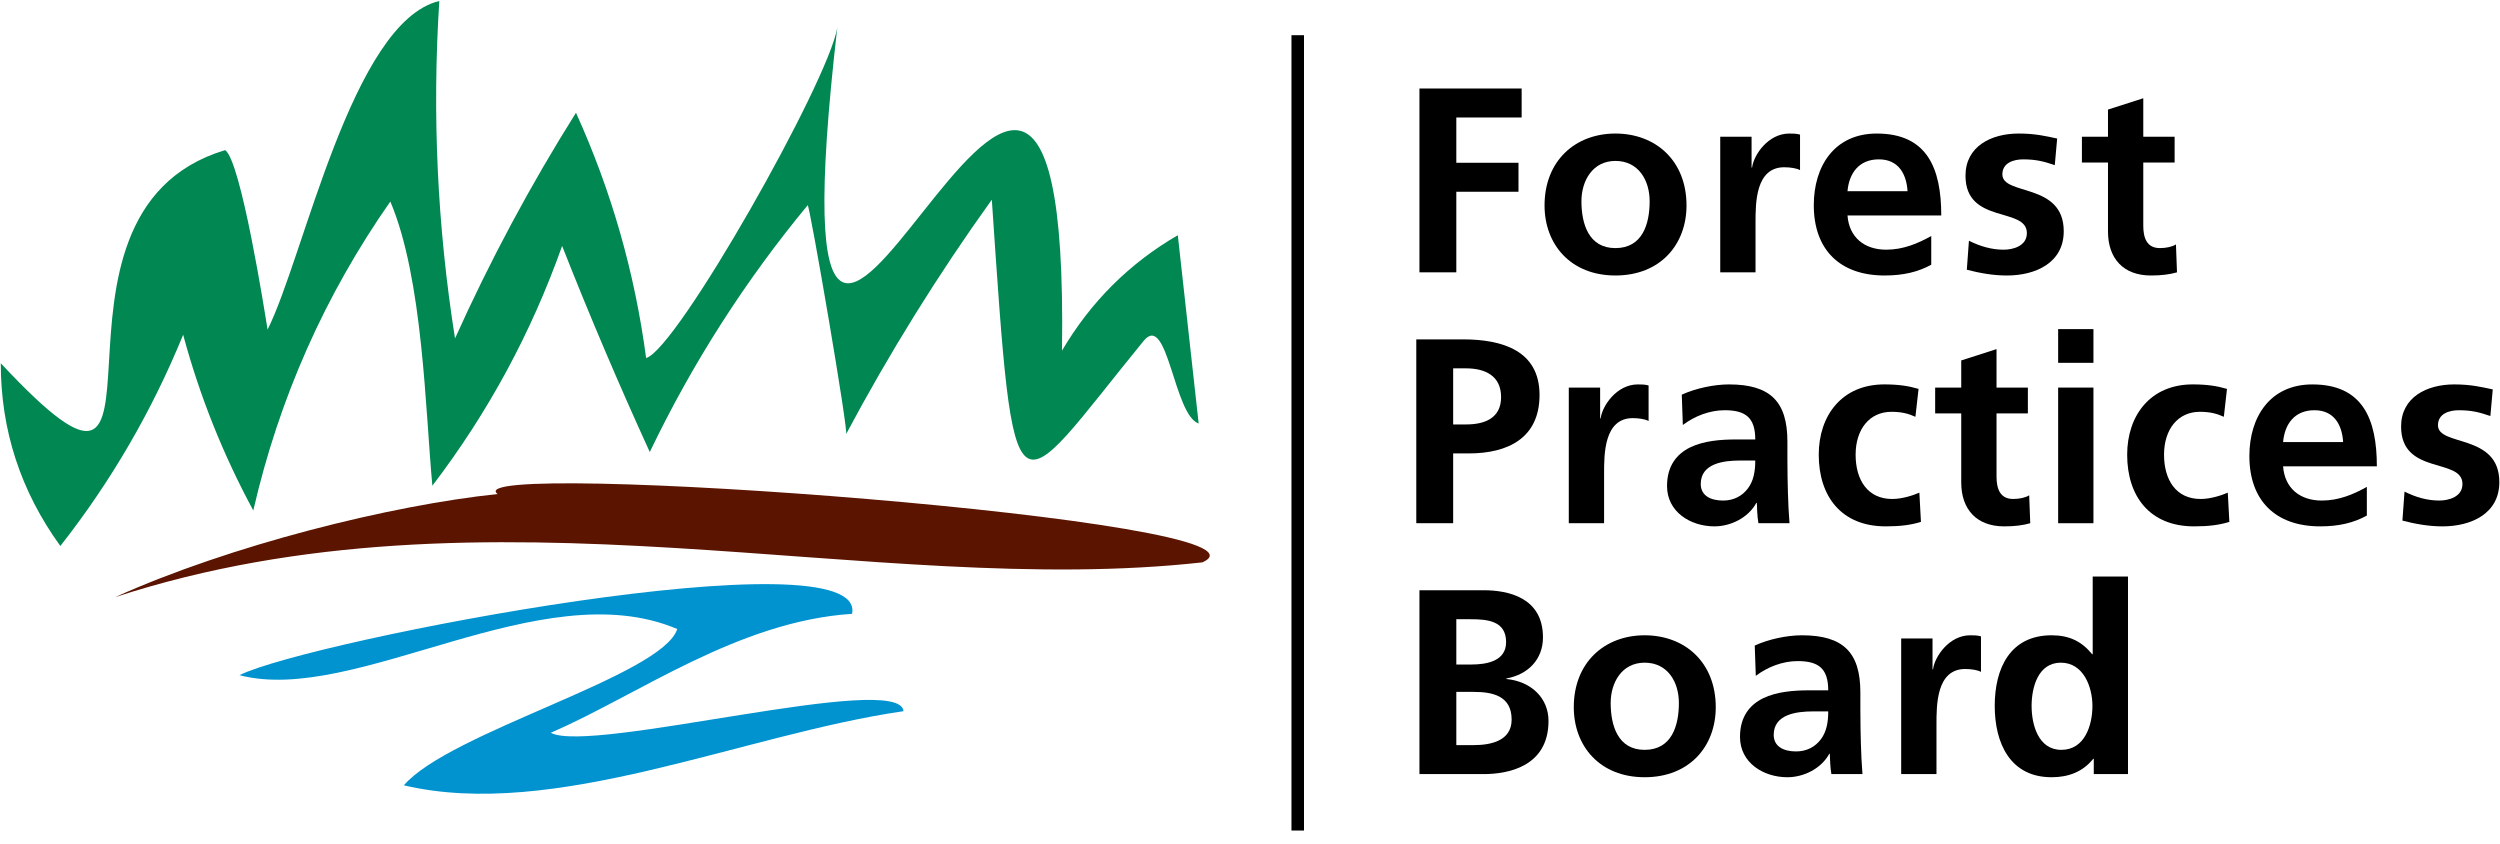
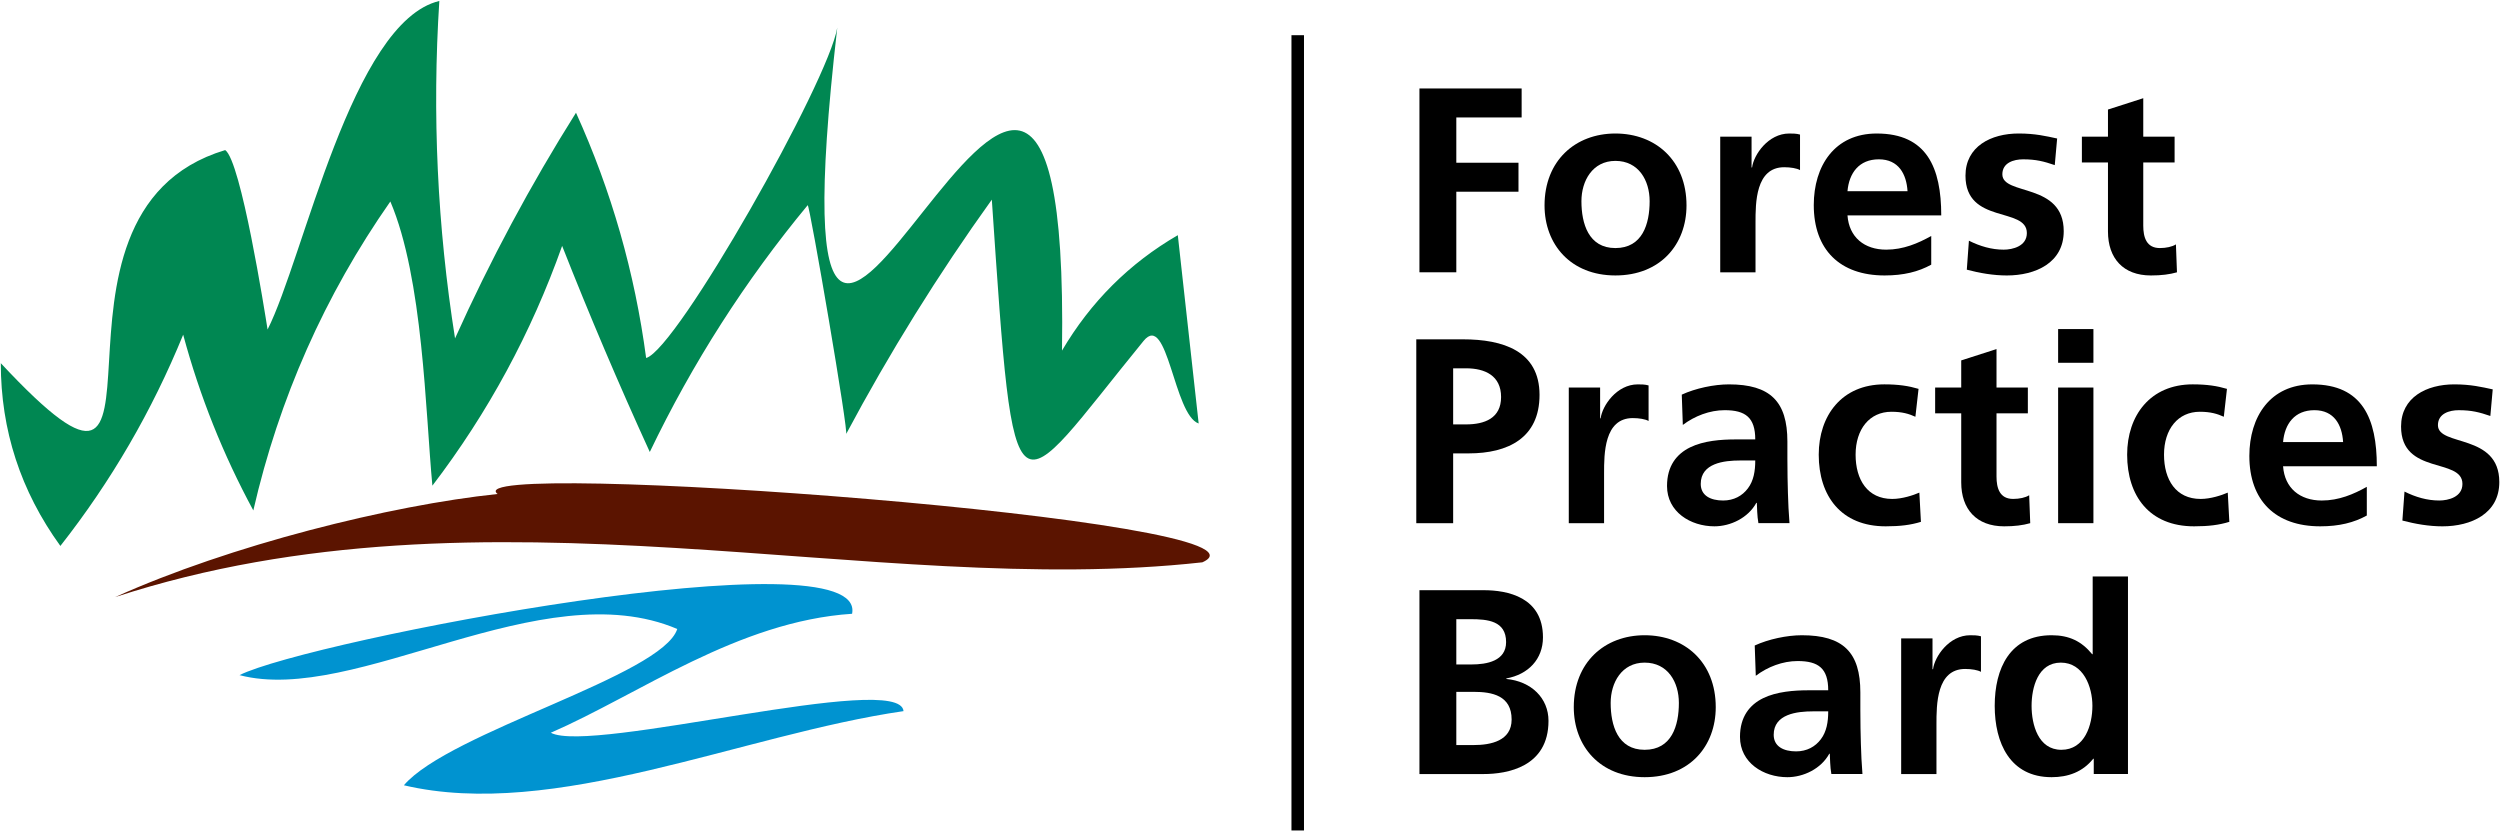
- <svg xmlns="http://www.w3.org/2000/svg" version="1.1" width="118.86" height="40.08" viewBox="120.923 538.964 118.863 40.078" fill="#000000">
+ <svg xmlns="http://www.w3.org/2000/svg" version="1.1" width="118.86" height="39.57" viewBox="120.923 538.964 118.863 39.572" fill="#000000">
  <defs>
    <clipPath id="clip_5">
      <path transform="matrix(1,0,0,-1,0,612)" d="M120.96 33.55H239.755V72.991H120.96Z" />
    </clipPath>
  </defs>
  <g>
    <g clip-path="url(#clip_5)">
      <path transform="matrix(1,0,0,-1,177.9139,559.0995)" d="M0 0C-1.186 .404-1.469 5.334-2.617 3.929-8.916-3.782-8.747-5.371-9.835 10.643-12.39 7.082-14.701 3.365-16.766-.51-16.6-.625-18.508 10.485-18.59 10.379-21.566 6.783-24.069 2.871-26.097-1.355-27.574 1.874-28.964 5.14-30.265 8.444-31.73 4.314-33.786 .514-36.434-2.956-36.766 .566-36.874 6.898-38.433 10.555-41.553 6.091-43.724 1.195-44.948-4.134-46.384-1.48-47.497 1.305-48.283 4.222-49.765 .594-51.711-2.753-54.122-5.822-56.011-3.211-56.955-.314-56.954 2.867-47.352-7.428-56.393 9.965-46.285 13-45.534 12.481-44.404 5.313-44.27 4.468-42.544 7.878-40.264 19.096-36.104 20.09-36.449 14.714-36.199 9.366-35.357 4.046-33.687 7.758-31.77 11.335-29.606 14.776-27.921 11.06-26.809 7.172-26.271 3.114-24.808 3.513-17.596 16.268-17.183 18.822-20.951-14.028-6.05 33.517-6.498 3.466-5.132 5.785-3.297 7.615-.992 8.954-.661 5.969-.331 2.984 0 0" fill="#008752" />
      <path transform="matrix(1,0,0,-1,178.089,565.7003)" d="M0 0C-7.853-.873-16.345 .157-25.089 .685-33.834 1.211-42.831 1.235-51.692-1.653-48.961-.421-45.69 .671-42.464 1.522-39.238 2.372-36.058 2.982-33.507 3.249-34.64 4.102-25.137 3.788-15.915 3.011-6.691 2.235 2.253 .996 0 0" fill="#5b1400" />
      <path transform="matrix(1,0,0,-1,163.881,572.7758)" d="M0 0C-7.675-1.113-16.615-5.209-23.757-3.525-21.582-.985-11.474 1.679-10.758 3.906-17.219 6.653-26.048 .264-31.573 1.712-28.268 3.363-1.673 8.499-2.446 4.629-7.872 4.273-12.565 .804-16.77-1.028-14.862-2.054-.156 1.932 0 0" fill="#0093d0" />
      <path transform="matrix(1,0,0,-1,188.4109,543.1704)" d="M0 0H4.859V-1.378H1.753V-3.531H4.709V-4.909H1.753V-8.74H0Z" />
      <path transform="matrix(1,0,0,-1,197.7278,550.7587)" d="M0 0C1.29 0 1.628 1.152 1.628 2.229 1.628 3.218 1.102 4.145 0 4.145-1.089 4.145-1.615 3.193-1.615 2.229-1.615 1.165-1.278 0 0 0M0 5.447C1.916 5.447 3.381 4.157 3.381 2.028 3.381 .175 2.141-1.302 0-1.302-2.129-1.302-3.369 .175-3.369 2.028-3.369 4.157-1.903 5.447 0 5.447" />
      <path transform="matrix(1,0,0,-1,202.7119,545.462)" d="M0 0H1.49V-1.465H1.515C1.591-.864 2.279 .15 3.281 .15 3.444 .15 3.619 .15 3.794 .1V-1.59C3.644-1.503 3.344-1.453 3.043-1.453 1.678-1.453 1.678-3.156 1.678-4.082V-6.449H0Z" />
      <path transform="matrix(1,0,0,-1,211.6177,548.054)" d="M0 0C-.05 .814-.426 1.515-1.365 1.515-2.304 1.515-2.78 .864-2.855 0ZM1.127-3.494C.514-3.832-.188-4.007-1.089-4.007-3.218-4.007-4.458-2.78-4.458-.663-4.458 1.202-3.469 2.742-1.465 2.742 .927 2.742 1.603 1.102 1.603-1.152H-2.855C-2.78-2.191-2.053-2.78-1.014-2.78-.2-2.78 .501-2.48 1.127-2.129Z" />
      <path transform="matrix(1,0,0,-1,218.6181,546.8144)" d="M0 0C-.514 .175-.889 .275-1.503 .275-1.954 .275-2.492 .113-2.492-.438-2.492-1.465 .426-.814 .426-3.143 .426-4.646-.914-5.247-2.279-5.247-2.918-5.247-3.569-5.134-4.182-4.972L-4.082-3.594C-3.556-3.857-3.005-4.02-2.429-4.02-2.004-4.02-1.327-3.857-1.327-3.231-1.327-1.966-4.245-2.83-4.245-.501-4.245 .889-3.031 1.503-1.716 1.503-.927 1.503-.413 1.378 .113 1.265Z" />
      <path transform="matrix(1,0,0,-1,221.1478,546.6892)" d="M0 0H-1.24V1.227H0V2.517L1.678 3.056V1.227H3.168V0H1.678V-3.005C1.678-3.556 1.828-4.069 2.467-4.069 2.767-4.069 3.056-4.007 3.231-3.894L3.281-5.222C2.93-5.322 2.542-5.372 2.041-5.372 .726-5.372 0-4.558 0-3.281Z" />
      <path transform="matrix(1,0,0,-1,190.0137,559.1428)" d="M0 0H.614C1.49 0 2.279 .288 2.279 1.302 2.279 2.316 1.515 2.667 .614 2.667H0ZM-1.753 4.045H.463C2.367 4.045 4.107 3.494 4.107 1.402 4.107-.639 2.617-1.378 .739-1.378H0V-4.696H-1.753Z" />
      <path transform="matrix(1,0,0,-1,195.5114,557.3897)" d="M0 0H1.49V-1.465H1.515C1.591-.864 2.279 .15 3.281 .15 3.444 .15 3.619 .15 3.794 .1V-1.591C3.644-1.503 3.344-1.453 3.043-1.453 1.678-1.453 1.678-3.156 1.678-4.082V-6.449H0Z" />
      <path transform="matrix(1,0,0,-1,202.8495,562.7616)" d="M0 0C.514 0 .914 .225 1.177 .576 1.453 .939 1.528 1.402 1.528 1.903H.801C.05 1.903-1.064 1.778-1.064 .789-1.064 .237-.601 0 0 0M-1.966 5.034C-1.315 5.334-.438 5.522 .276 5.522 2.242 5.522 3.056 4.708 3.056 2.805V1.978C3.056 1.327 3.068 .839 3.081 .363 3.093-.125 3.118-.576 3.156-1.077H1.678C1.615-.739 1.615-.313 1.603-.113H1.578C1.19-.826 .351-1.227-.413-1.227-1.553-1.227-2.667-.538-2.667 .688-2.667 1.653-2.204 2.216-1.565 2.529-.926 2.842-.1 2.905 .601 2.905H1.528C1.528 3.944 1.064 4.295 .075 4.295-.638 4.295-1.352 4.019-1.916 3.594Z" />
      <path transform="matrix(1,0,0,-1,211.9917,558.7798)" d="M0 0C-.301 .138-.626 .238-1.14 .238-2.179 .238-2.843-.588-2.843-1.803-2.843-2.992-2.279-3.907-1.102-3.907-.626-3.907-.1-3.732 .188-3.606L.263-4.996C-.225-5.146-.726-5.209-1.415-5.209-3.531-5.209-4.596-3.769-4.596-1.803-4.596 .063-3.494 1.541-1.478 1.541-.801 1.541-.313 1.465 .15 1.327Z" />
      <path transform="matrix(1,0,0,-1,214.1705,558.617)" d="M0 0H-1.24V1.227H0V2.517L1.678 3.056V1.227H3.168V0H1.678V-3.005C1.678-3.556 1.828-4.069 2.467-4.069 2.767-4.069 3.056-4.007 3.231-3.894L3.281-5.222C2.93-5.322 2.542-5.372 2.041-5.372 .726-5.372 0-4.558 0-3.281Z" />
      <path transform="matrix(1,0,0,-1,0,612)" d="M218.778 54.61H220.456V48.161H218.778ZM218.778 57.39H220.456V55.787H218.778Z" />
      <path transform="matrix(1,0,0,-1,226.6556,558.7798)" d="M0 0C-.301 .138-.626 .238-1.14 .238-2.179 .238-2.843-.588-2.843-1.803-2.843-2.992-2.279-3.907-1.102-3.907-.626-3.907-.1-3.732 .188-3.606L.263-4.996C-.225-5.146-.726-5.209-1.415-5.209-3.531-5.209-4.596-3.769-4.596-1.803-4.596 .063-3.494 1.541-1.478 1.541-.801 1.541-.313 1.465 .15 1.327Z" />
      <path transform="matrix(1,0,0,-1,232.328,559.9818)" d="M0 0C-.05 .814-.426 1.515-1.365 1.515-2.304 1.515-2.78 .864-2.855 0ZM1.127-3.493C.514-3.832-.188-4.007-1.089-4.007-3.218-4.007-4.458-2.78-4.458-.663-4.458 1.202-3.469 2.742-1.465 2.742 .927 2.742 1.603 1.102 1.603-1.152H-2.855C-2.78-2.191-2.054-2.78-1.014-2.78-.2-2.78 .501-2.48 1.127-2.129Z" />
      <path transform="matrix(1,0,0,-1,239.3284,558.7423)" d="M0 0C-.514 .176-.889 .275-1.503 .275-1.954 .275-2.492 .113-2.492-.438-2.492-1.465 .426-.814 .426-3.143 .426-4.645-.914-5.247-2.279-5.247-2.918-5.247-3.569-5.134-4.182-4.972L-4.082-3.594C-3.556-3.857-3.005-4.019-2.429-4.019-2.004-4.019-1.327-3.857-1.327-3.231-1.327-1.966-4.245-2.83-4.245-.501-4.245 .889-3.031 1.503-1.716 1.503-.927 1.503-.413 1.378 .113 1.265Z" />
      <path transform="matrix(1,0,0,-1,190.164,574.3889)" d="M0 0H.827C1.64 0 2.63 .2 2.63 1.214 2.63 2.354 1.703 2.53 .827 2.53H0ZM0 3.832H.714C1.453 3.832 2.367 3.995 2.367 4.896 2.367 5.911 1.478 5.985 .676 5.985H0ZM-1.753 7.363H1.302C2.43 7.363 4.12 7.038 4.12 5.121 4.12 4.082 3.419 3.356 2.379 3.168V3.143C3.569 3.03 4.383 2.229 4.383 1.152 4.383-1.052 2.404-1.378 1.302-1.378H-1.753Z" />
      <path transform="matrix(1,0,0,-1,199.118,574.6143)" d="M0 0C1.29 0 1.628 1.152 1.628 2.229 1.628 3.218 1.102 4.145 0 4.145-1.089 4.145-1.615 3.193-1.615 2.229-1.615 1.164-1.278 0 0 0M0 5.447C1.916 5.447 3.381 4.157 3.381 2.028 3.381 .175 2.141-1.302 0-1.302-2.129-1.302-3.369 .175-3.369 2.028-3.369 4.157-1.903 5.447 0 5.447" />
      <path transform="matrix(1,0,0,-1,206.3185,574.6894)" d="M0 0C.514 0 .914 .225 1.177 .576 1.453 .939 1.528 1.402 1.528 1.903H.801C.05 1.903-1.064 1.778-1.064 .789-1.064 .237-.601 0 0 0M-1.966 5.034C-1.315 5.334-.438 5.522 .275 5.522 2.242 5.522 3.056 4.708 3.056 2.805V1.978C3.056 1.327 3.068 .839 3.081 .363 3.093-.125 3.118-.576 3.156-1.077H1.678C1.615-.739 1.615-.313 1.603-.113H1.578C1.19-.826 .351-1.227-.413-1.227-1.553-1.227-2.667-.538-2.667 .688-2.667 1.653-2.204 2.216-1.565 2.53-.926 2.842-.1 2.905 .601 2.905H1.528C1.528 3.945 1.064 4.295 .075 4.295-.638 4.295-1.352 4.02-1.916 3.594Z" />
      <path transform="matrix(1,0,0,-1,211.3152,569.3175)" d="M0 0H1.49V-1.465H1.515C1.591-.864 2.279 .15 3.281 .15 3.444 .15 3.619 .15 3.794 .1V-1.591C3.644-1.503 3.344-1.453 3.043-1.453 1.678-1.453 1.678-3.156 1.678-4.082V-6.449H0Z" />
      <path transform="matrix(1,0,0,-1,218.9309,574.6143)" d="M0 0C1.115 0 1.477 1.177 1.477 2.091 1.477 2.992 1.052 4.145-.025 4.145-1.115 4.145-1.415 2.955-1.415 2.091-1.415 1.202-1.102 0 0 0M1.541-.426H1.515C1.015-1.052 .326-1.302-.463-1.302-2.442-1.302-3.168 .326-3.168 2.091-3.168 3.87-2.442 5.447-.463 5.447 .375 5.447 .964 5.159 1.465 4.546H1.49V8.24H3.168V-1.152H1.541Z" />
      <path transform="matrix(1,0,0,-1,182.6238,540.6371)" stroke-width=".596" stroke-linecap="butt" stroke-miterlimit="4" stroke-linejoin="miter" fill="none" stroke="#000000" d="M0 0V-37.813" />
    </g>
  </g>
</svg>
